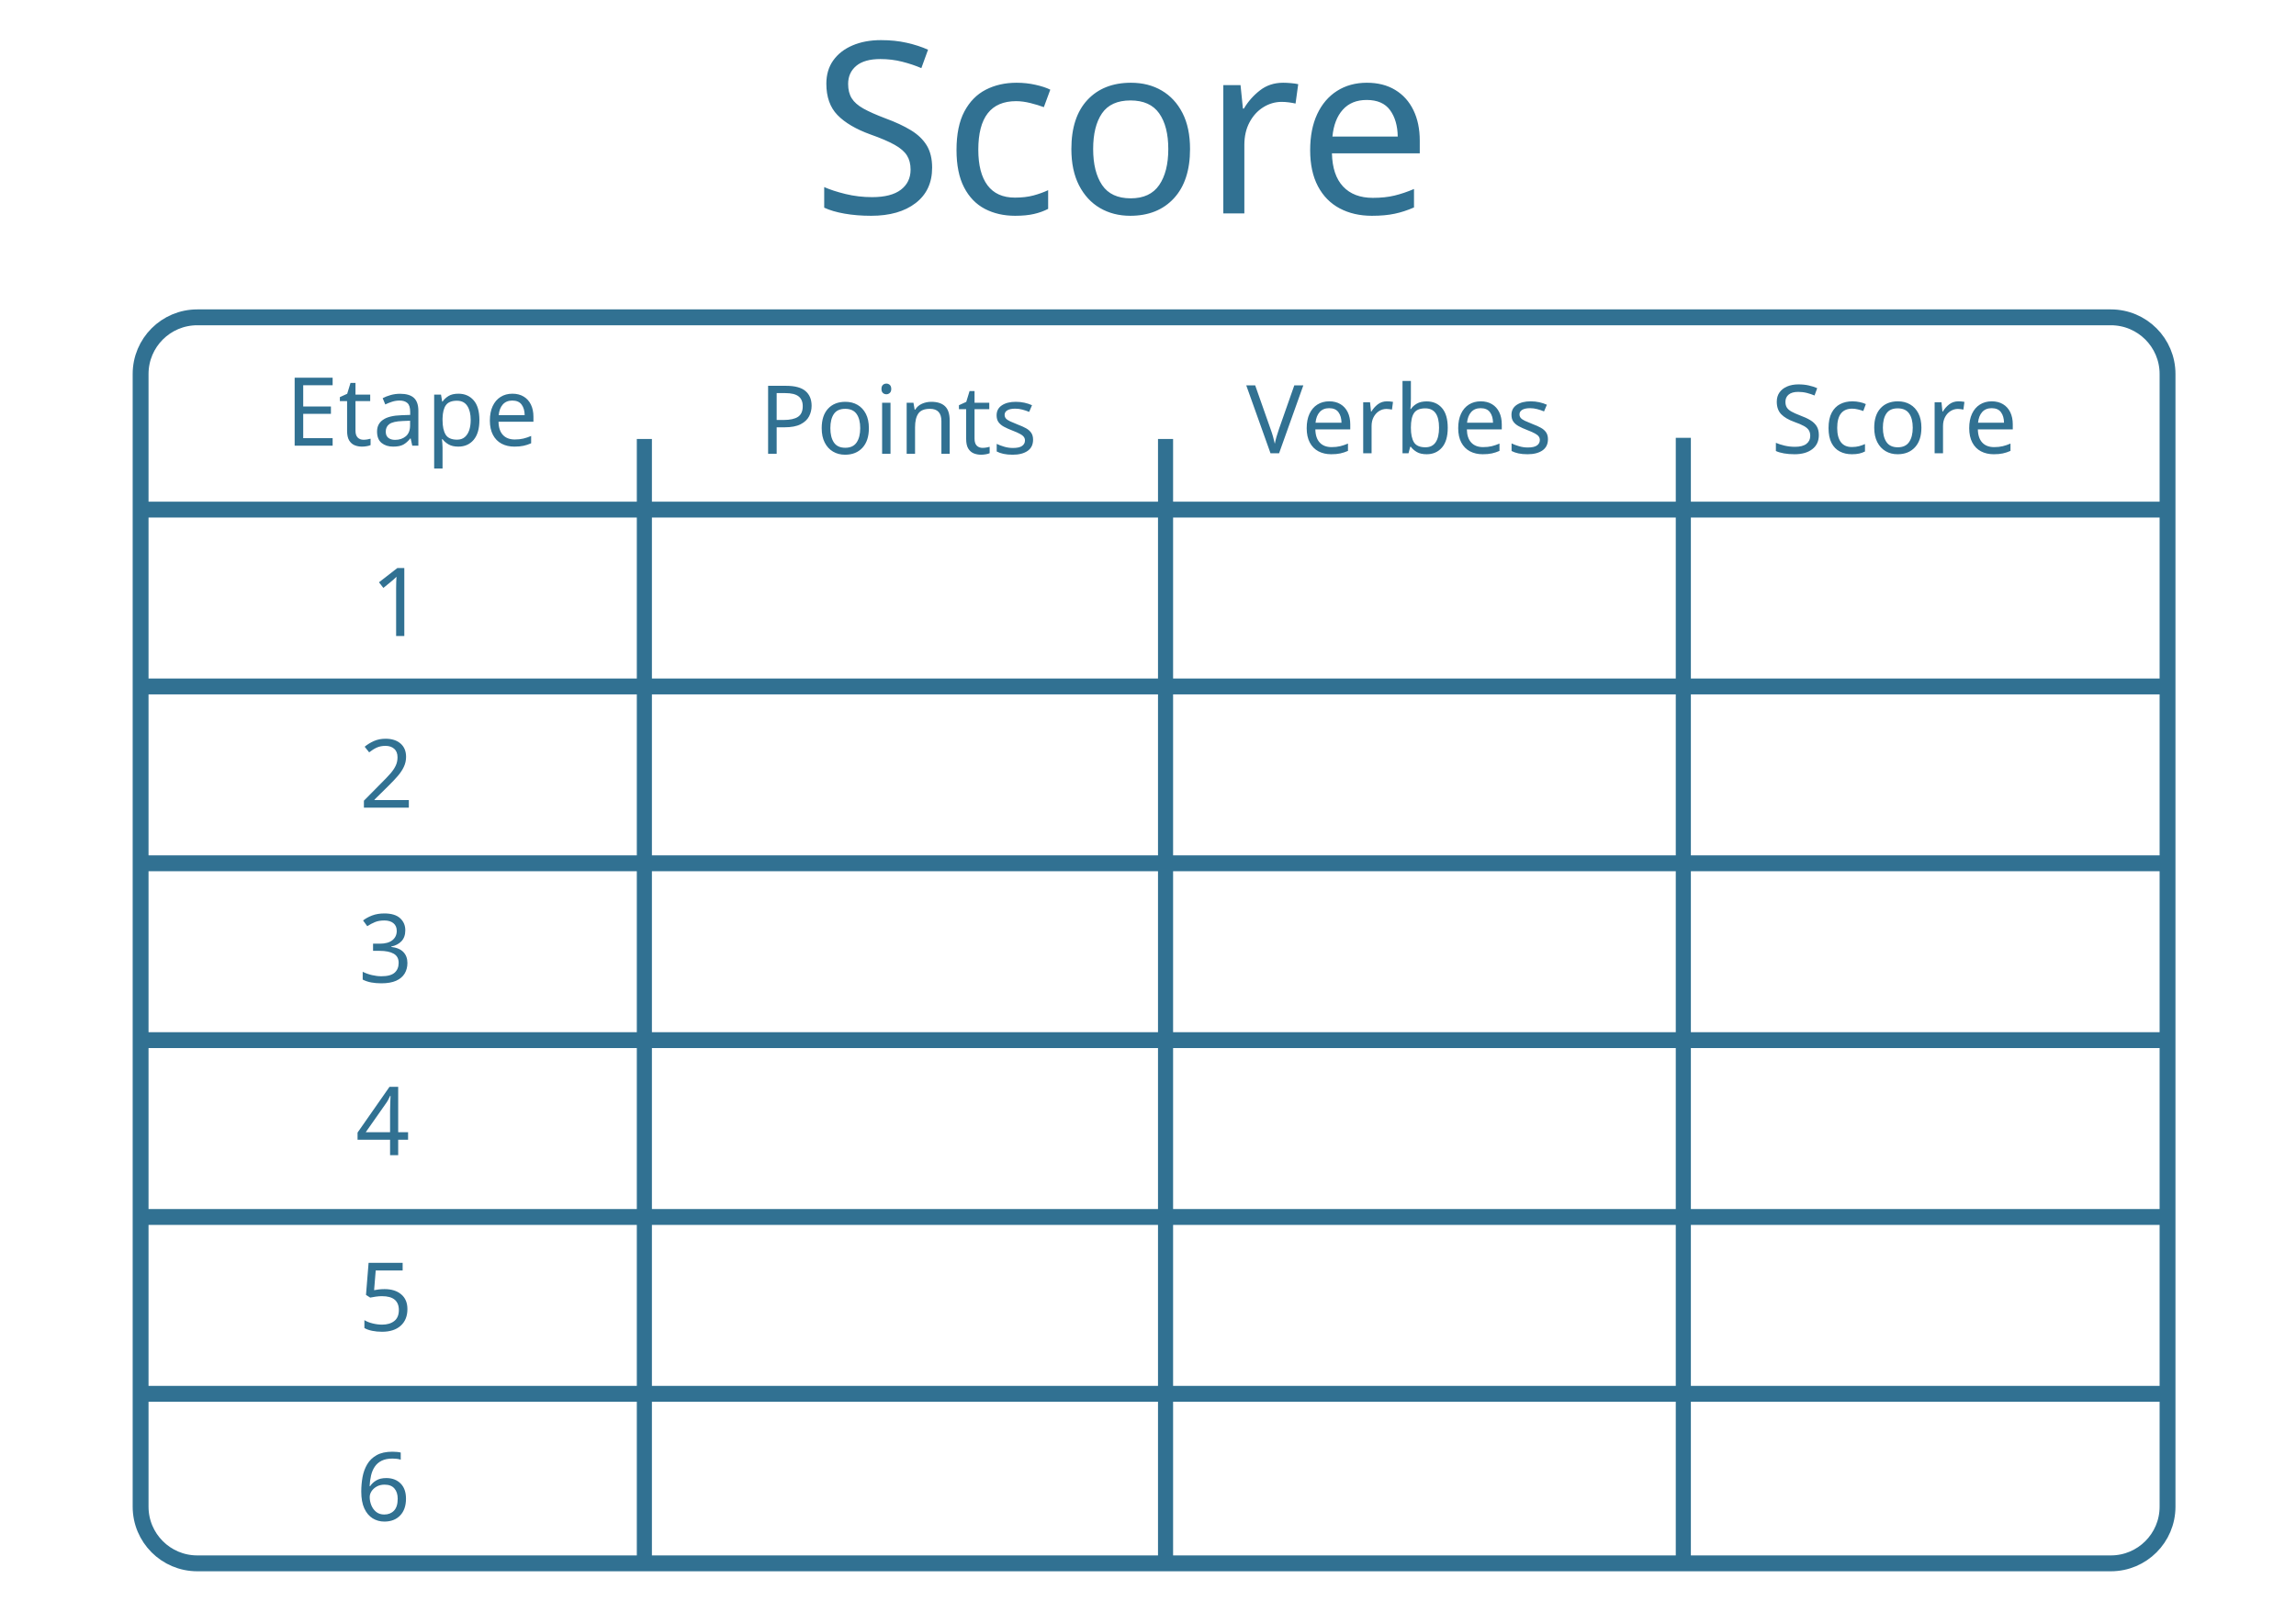
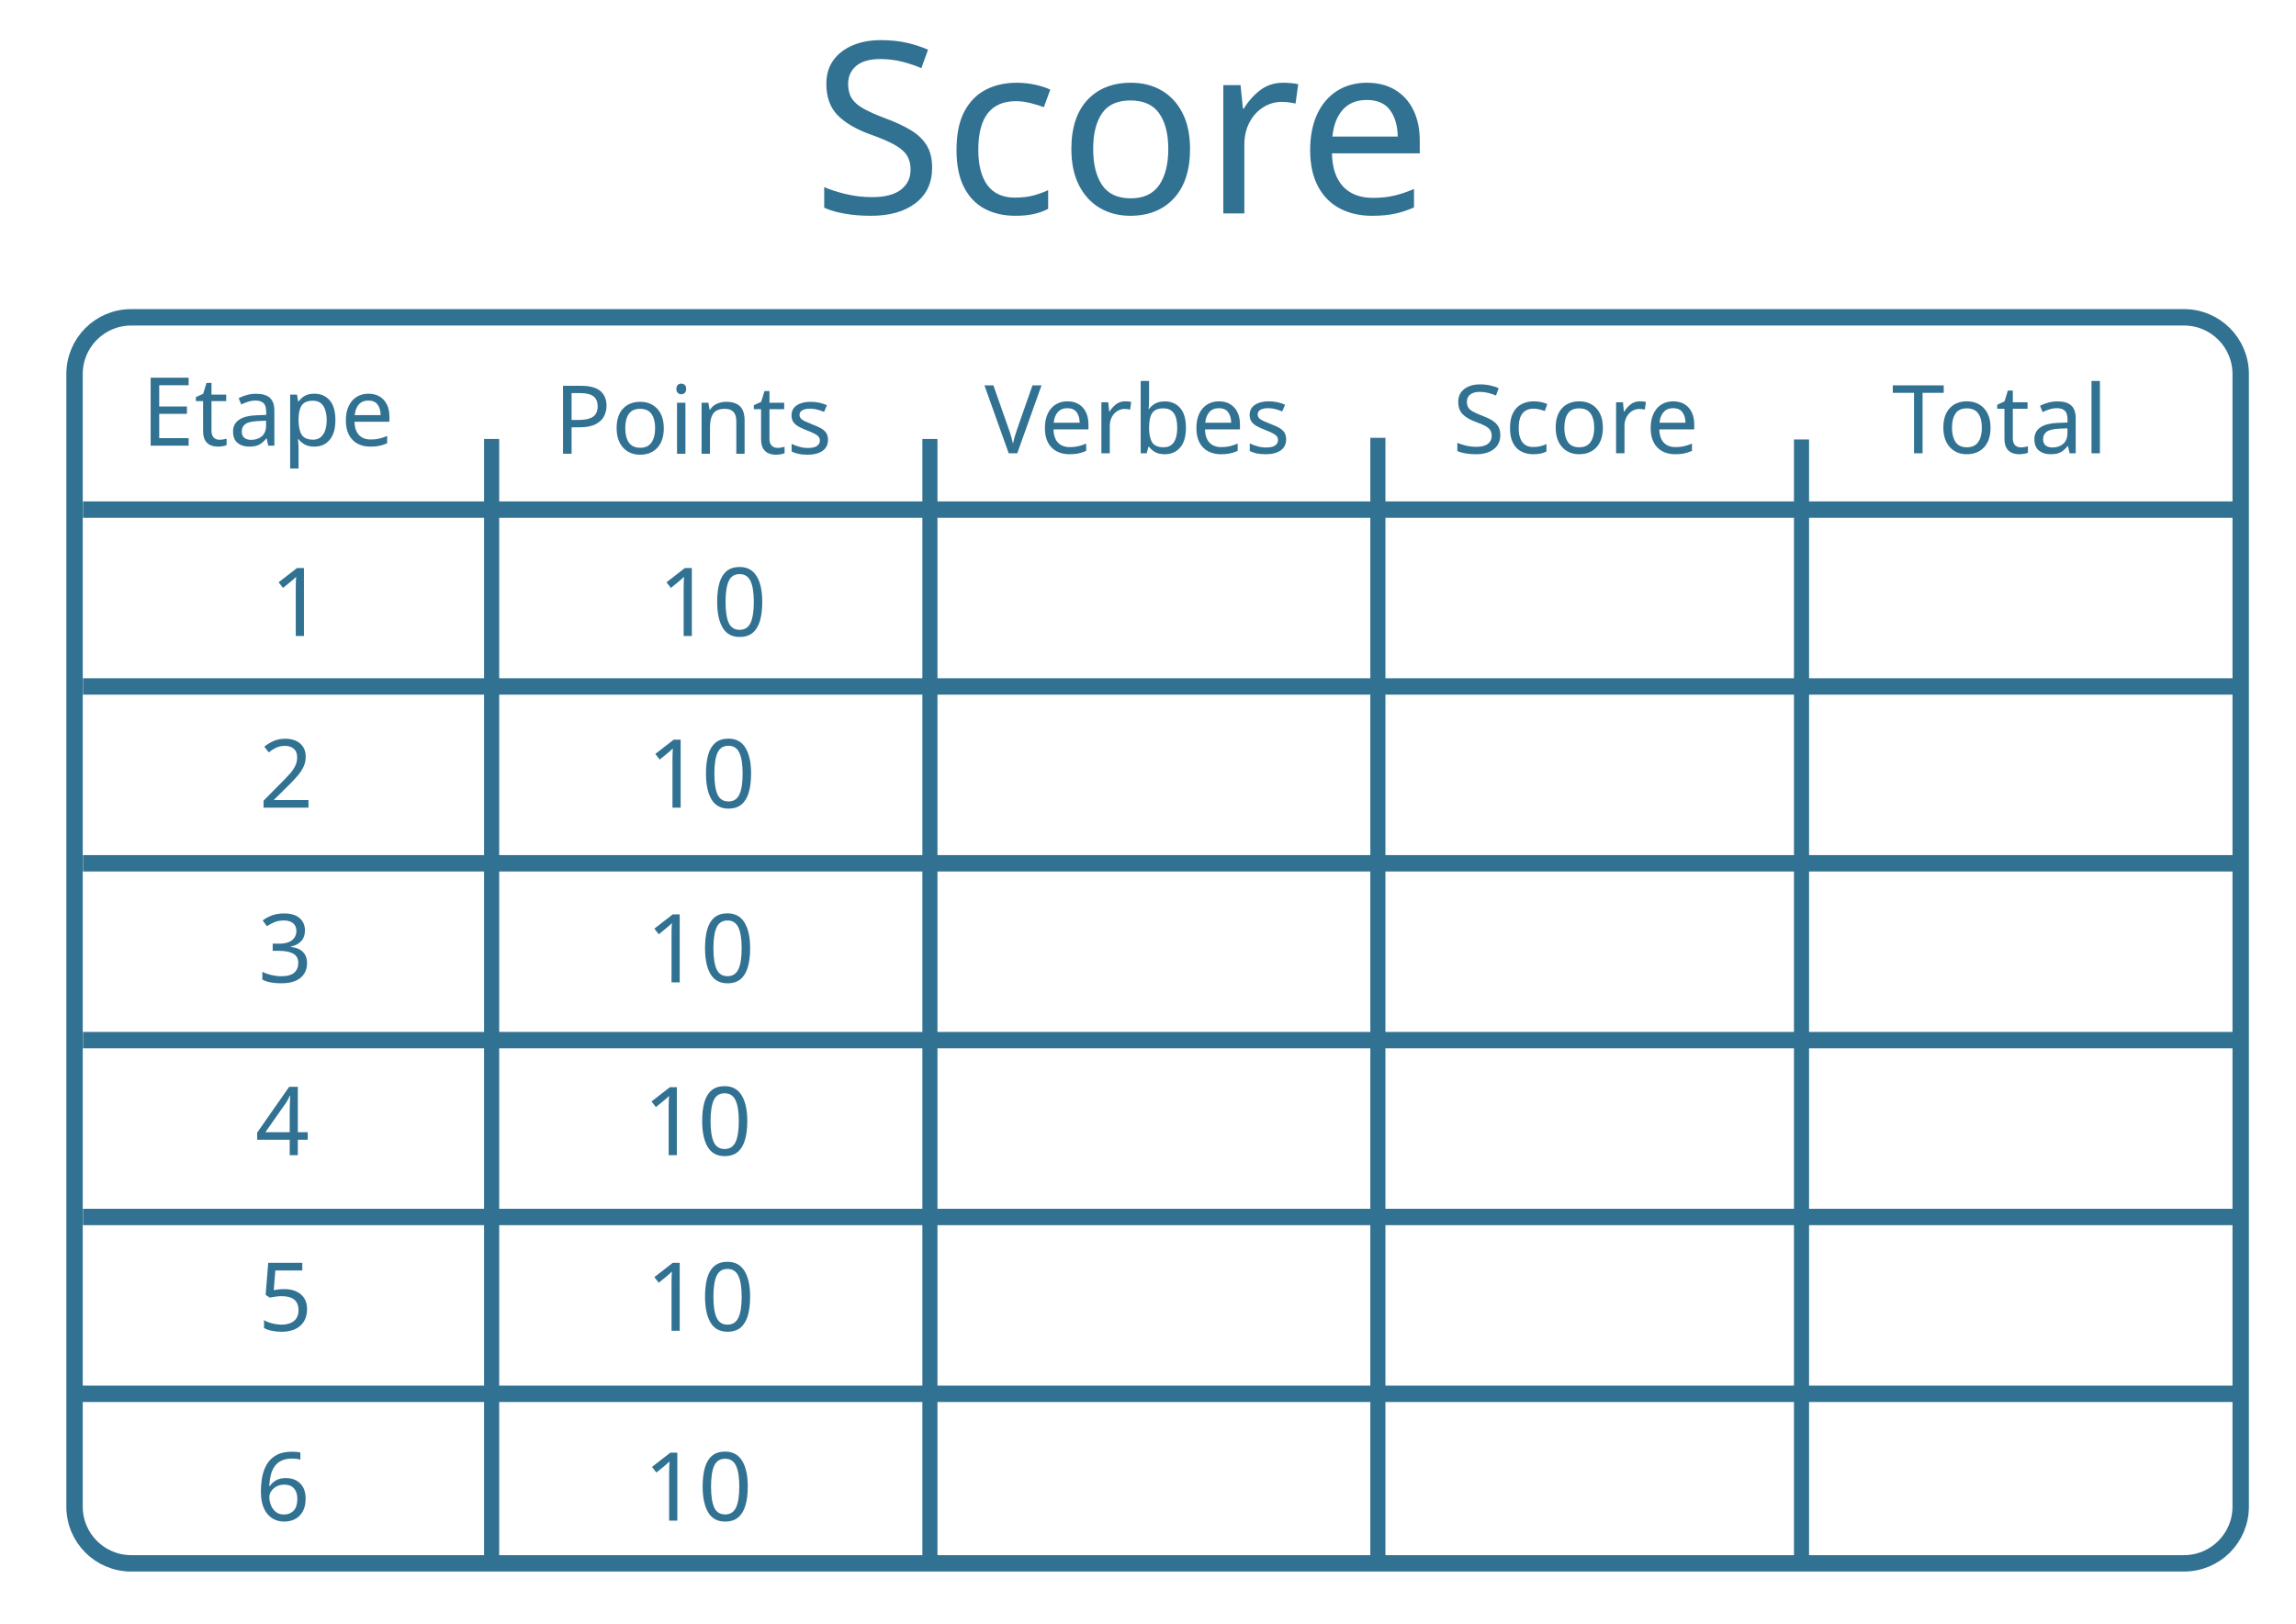
<svg xmlns="http://www.w3.org/2000/svg" width="1052.362" height="744.094" id="svg3208" version="1.1">
  <defs id="defs3210" />
  <g id="layer1" transform="translate(0,-308.2677)">
    <text xml:space="preserve" style="font-size:109.671px;font-style:normal;font-variant:normal;font-weight:normal;font-stretch:normal;text-align:start;line-height:125%;letter-spacing:0px;word-spacing:0px;writing-mode:lr-tb;text-anchor:start;fill:#317192;fill-opacity:1;stroke:none;font-family:Russo One;-inkscape-font-specification:Russo One" x="372.176" y="406.063" id="text7503">
      <tspan id="tspan7505" x="372.176" y="406.063">Score</tspan>
    </text>
-     <g id="g3475" transform="translate(6,0)">
-       <rect ry="25.965" y="453.691" x="58.446" height="571.008" width="929.036" id="rect9454" style="fill:none;stroke:#317192;stroke-width:7.27;stroke-miterlimit:4;stroke-opacity:1;stroke-dasharray:none;stroke-dashoffset:0" />
-       <path id="rect9454-1" d="m 61.759,541.806 929.036,0" style="fill:none;stroke:#317192;stroke-width:7.27;stroke-miterlimit:4;stroke-opacity:1;stroke-dashoffset:0" />
-       <path id="rect9454-1-0" d="m 61.759,865.97 929.036,0" style="fill:none;stroke:#317192;stroke-width:7.27;stroke-miterlimit:4;stroke-opacity:1;stroke-dashoffset:0" />
-       <path id="rect9454-1-4" d="m 61.759,622.847 929.036,0" style="fill:none;stroke:#317192;stroke-width:7.27;stroke-miterlimit:4;stroke-opacity:1;stroke-dashoffset:0" />
-       <path id="rect9454-1-6" d="m 61.759,703.888 929.036,0" style="fill:none;stroke:#317192;stroke-width:7.27;stroke-miterlimit:4;stroke-opacity:1;stroke-dashoffset:0" />
-       <path id="rect9454-1-5" d="m 61.759,784.929 929.036,0" style="fill:none;stroke:#317192;stroke-width:7.27;stroke-miterlimit:4;stroke-opacity:1;stroke-dashoffset:0" />
-       <text id="text7503-3" y="512.504" x="124.82" style="font-size:43.622px;font-style:normal;font-variant:normal;font-weight:normal;font-stretch:normal;text-align:start;line-height:125%;letter-spacing:0px;word-spacing:0px;writing-mode:lr-tb;text-anchor:start;fill:#317192;fill-opacity:1;stroke:none;font-family:Russo One;-inkscape-font-specification:Russo One" xml:space="preserve">
-         <tspan y="512.504" x="124.82" id="tspan9960">Etape</tspan>
+     <g id="g3180">
+       <rect ry="25.965" y="453.691" x="34.168" height="571.008" width="992.843" id="rect9454" style="fill:none;stroke:#317192;stroke-width:7.516;stroke-miterlimit:4;stroke-opacity:1;stroke-dasharray:none;stroke-dashoffset:0" />
+       <path id="rect9454-1" d="m 38.027,541.806 990.784,0" style="fill:none;stroke:#317192;stroke-width:7.508;stroke-miterlimit:4;stroke-opacity:1;stroke-dashoffset:0" />
+       <path id="rect9454-1-0" d="m 38.027,865.97 990.784,0" style="fill:none;stroke:#317192;stroke-width:7.508;stroke-miterlimit:4;stroke-opacity:1;stroke-dashoffset:0" />
+       <path id="rect9454-1-4" d="m 38.027,622.847 990.784,0" style="fill:none;stroke:#317192;stroke-width:7.508;stroke-miterlimit:4;stroke-opacity:1;stroke-dashoffset:0" />
+       <path id="rect9454-1-6" d="m 38.027,703.888 990.784,0" style="fill:none;stroke:#317192;stroke-width:7.508;stroke-miterlimit:4;stroke-opacity:1;stroke-dashoffset:0" />
+       <path id="rect9454-1-5" d="m 38.027,784.929 990.784,0" style="fill:none;stroke:#317192;stroke-width:7.508;stroke-miterlimit:4;stroke-opacity:1;stroke-dashoffset:0" />
+       <text id="text7503-3" y="512.504" x="64.82" style="font-size:43.622px;font-style:normal;font-variant:normal;font-weight:normal;font-stretch:normal;text-align:start;line-height:125%;letter-spacing:0px;word-spacing:0px;writing-mode:lr-tb;text-anchor:start;fill:#317192;fill-opacity:1;stroke:none;font-family:Russo One;-inkscape-font-specification:Russo One" xml:space="preserve">
+         <tspan y="512.504" x="64.82" id="tspan9960">Etape</tspan>
      </text>
-       <text id="text7503-3-3" y="516.212" x="341.824" style="font-size:43.622px;font-style:normal;font-variant:normal;font-weight:normal;font-stretch:normal;text-align:start;line-height:125%;letter-spacing:0px;word-spacing:0px;writing-mode:lr-tb;text-anchor:start;fill:#317192;fill-opacity:1;stroke:none;font-family:Russo One;-inkscape-font-specification:Russo One" xml:space="preserve">
-         <tspan y="516.212" x="341.824" id="tspan10001">Points</tspan>
+       <text id="text7503-3-3" y="516.212" x="253.824" style="font-size:43.622px;font-style:normal;font-variant:normal;font-weight:normal;font-stretch:normal;text-align:start;line-height:125%;letter-spacing:0px;word-spacing:0px;writing-mode:lr-tb;text-anchor:start;fill:#317192;fill-opacity:1;stroke:none;font-family:Russo One;-inkscape-font-specification:Russo One" xml:space="preserve">
+         <tspan y="516.212" x="253.824" id="tspan10001">Points</tspan>
      </text>
-       <text id="text7503-3-9" y="515.994" x="565.21" style="font-size:43.622px;font-style:normal;font-variant:normal;font-weight:normal;font-stretch:normal;text-align:start;line-height:125%;letter-spacing:0px;word-spacing:0px;writing-mode:lr-tb;text-anchor:start;fill:#317192;fill-opacity:1;stroke:none;font-family:Russo One;-inkscape-font-specification:Russo One" xml:space="preserve">
-         <tspan y="515.994" x="565.21" id="tspan10003">Verbes</tspan>
+       <text id="text7503-3-9" y="515.994" x="451.21" style="font-size:43.622px;font-style:normal;font-variant:normal;font-weight:normal;font-stretch:normal;text-align:start;line-height:125%;letter-spacing:0px;word-spacing:0px;writing-mode:lr-tb;text-anchor:start;fill:#317192;fill-opacity:1;stroke:none;font-family:Russo One;-inkscape-font-specification:Russo One" xml:space="preserve">
+         <tspan y="515.994" x="451.21" id="tspan10003">Verbes</tspan>
      </text>
-       <text id="text7503-3-6" y="515.994" x="805.751" style="font-size:43.622px;font-style:normal;font-variant:normal;font-weight:normal;font-stretch:normal;text-align:start;line-height:125%;letter-spacing:0px;word-spacing:0px;writing-mode:lr-tb;text-anchor:start;fill:#317192;fill-opacity:1;stroke:none;font-family:Russo One;-inkscape-font-specification:Russo One" xml:space="preserve">
-         <tspan y="515.994" x="805.751" id="tspan10005">Score</tspan>
+       <text id="text7503-3-6" y="515.994" x="665.751" style="font-size:43.622px;font-style:normal;font-variant:normal;font-weight:normal;font-stretch:normal;text-align:start;line-height:125%;letter-spacing:0px;word-spacing:0px;writing-mode:lr-tb;text-anchor:start;fill:#317192;fill-opacity:1;stroke:none;font-family:Russo One;-inkscape-font-specification:Russo One" xml:space="preserve">
+         <tspan y="515.994" x="665.751" id="tspan10005">Score</tspan>
      </text>
-       <path id="rect9454-1-0-7" d="m 57.735,947.011 929.036,0" style="fill:none;stroke:#317192;stroke-width:7.27;stroke-miterlimit:4;stroke-opacity:1;stroke-dashoffset:0" />
-       <path id="rect9454-1-7-6" d="m 765.544,508.908 0,516.819" style="fill:none;stroke:#317192;stroke-width:6.917;stroke-miterlimit:4;stroke-opacity:1;stroke-dashoffset:0" />
-       <path id="rect9454-1-7-6-6" d="m 528.225,509.44 0,516.819" style="fill:none;stroke:#317192;stroke-width:6.917;stroke-miterlimit:4;stroke-opacity:1;stroke-dashoffset:0" />
-       <path id="rect9454-1-7-6-0" d="m 289.342,509.44 0,516.819" style="fill:none;stroke:#317192;stroke-width:6.917;stroke-miterlimit:4;stroke-opacity:1;stroke-dashoffset:0" />
-       <text id="text7503-3-64" y="599.722" x="163.83" style="font-size:43.622px;font-style:normal;font-variant:normal;font-weight:normal;font-stretch:normal;text-align:start;line-height:125%;letter-spacing:0px;word-spacing:0px;writing-mode:lr-tb;text-anchor:start;fill:#317192;fill-opacity:1;stroke:none;font-family:Russo One;-inkscape-font-specification:Russo One" xml:space="preserve">
-         <tspan y="599.722" x="163.83" id="tspan10090">1</tspan>
+       <path id="rect9454-1-0-7" d="m 33.735,947.011 990.784,0" style="fill:none;stroke:#317192;stroke-width:7.508;stroke-miterlimit:4;stroke-opacity:1;stroke-dashoffset:0" />
+       <path id="rect9454-1-7-6" d="m 631.544,508.908 0,516.819" style="fill:none;stroke:#317192;stroke-width:6.917;stroke-miterlimit:4;stroke-opacity:1;stroke-dashoffset:0" />
+       <path id="rect9454-1-7-6-6" d="m 426.225,509.44 0,516.819" style="fill:none;stroke:#317192;stroke-width:6.917;stroke-miterlimit:4;stroke-opacity:1;stroke-dashoffset:0" />
+       <path id="rect9454-1-7-6-0" d="m 225.342,509.44 0,516.819" style="fill:none;stroke:#317192;stroke-width:6.917;stroke-miterlimit:4;stroke-opacity:1;stroke-dashoffset:0" />
+       <g transform="translate(-46,0)" id="g3086">
+         <text xml:space="preserve" style="font-size:43.622px;font-style:normal;font-variant:normal;font-weight:normal;font-stretch:normal;text-align:start;line-height:125%;letter-spacing:0px;word-spacing:0px;writing-mode:lr-tb;text-anchor:start;fill:#317192;fill-opacity:1;stroke:none;font-family:Russo One;-inkscape-font-specification:Russo One" x="169.83" y="599.722" id="text7503-3-64">
+           <tspan id="tspan10090" x="169.83" y="599.722">1</tspan>
+         </text>
+         <text xml:space="preserve" style="font-size:43.622px;font-style:normal;font-variant:normal;font-weight:normal;font-stretch:normal;text-align:start;line-height:125%;letter-spacing:0px;word-spacing:0px;writing-mode:lr-tb;text-anchor:start;fill:#317192;fill-opacity:1;stroke:none;font-family:Russo One;-inkscape-font-specification:Russo One" x="164.704" y="678.387" id="text7503-3-64-8">
+           <tspan id="tspan10149" x="164.704" y="678.387">2</tspan>
+         </text>
+         <text xml:space="preserve" style="font-size:43.622px;font-style:normal;font-variant:normal;font-weight:normal;font-stretch:normal;text-align:start;line-height:125%;letter-spacing:0px;word-spacing:0px;writing-mode:lr-tb;text-anchor:start;fill:#317192;fill-opacity:1;stroke:none;font-family:Russo One;-inkscape-font-specification:Russo One" x="164.268" y="758.449" id="text7503-3-64-9">
+           <tspan id="tspan10151" x="164.268" y="758.449">3</tspan>
+         </text>
+         <text xml:space="preserve" style="font-size:43.622px;font-style:normal;font-variant:normal;font-weight:normal;font-stretch:normal;text-align:start;line-height:125%;letter-spacing:0px;word-spacing:0px;writing-mode:lr-tb;text-anchor:start;fill:#317192;fill-opacity:1;stroke:none;font-family:Russo One;-inkscape-font-specification:Russo One" x="162.959" y="837.644" id="text7503-3-64-0">
+           <tspan id="tspan10153" x="162.959" y="837.644">4</tspan>
+         </text>
+         <text xml:space="preserve" style="font-size:43.622px;font-style:normal;font-variant:normal;font-weight:normal;font-stretch:normal;text-align:start;line-height:125%;letter-spacing:0px;word-spacing:0px;writing-mode:lr-tb;text-anchor:start;fill:#317192;fill-opacity:1;stroke:none;font-family:Russo One;-inkscape-font-specification:Russo One" x="164.268" y="918.137" id="text7503-3-64-6">
+           <tspan id="tspan10155" x="164.268" y="918.137">5</tspan>
+         </text>
+         <text xml:space="preserve" style="font-size:43.622px;font-style:normal;font-variant:normal;font-weight:normal;font-stretch:normal;text-align:start;line-height:125%;letter-spacing:0px;word-spacing:0px;writing-mode:lr-tb;text-anchor:start;fill:#317192;fill-opacity:1;stroke:none;font-family:Russo One;-inkscape-font-specification:Russo One" x="163.177" y="1005.122" id="text7503-3-64-80">
+           <tspan id="tspan10157" x="163.177" y="1005.122">6</tspan>
+         </text>
+       </g>
+       <text id="text7503-3-6-7" y="515.994" x="867.119" style="font-size:43.622px;font-style:normal;font-variant:normal;font-weight:normal;font-stretch:normal;text-align:start;line-height:125%;letter-spacing:0px;word-spacing:0px;writing-mode:lr-tb;text-anchor:start;fill:#317192;fill-opacity:1;stroke:none;font-family:Russo One;-inkscape-font-specification:Russo One" xml:space="preserve">
+         <tspan y="515.994" x="867.119" id="tspan3066">Total</tspan>
      </text>
-       <text id="text7503-3-64-8" y="678.387" x="158.704" style="font-size:43.622px;font-style:normal;font-variant:normal;font-weight:normal;font-stretch:normal;text-align:start;line-height:125%;letter-spacing:0px;word-spacing:0px;writing-mode:lr-tb;text-anchor:start;fill:#317192;fill-opacity:1;stroke:none;font-family:Russo One;-inkscape-font-specification:Russo One" xml:space="preserve">
-         <tspan y="678.387" x="158.704" id="tspan10149">2</tspan>
-       </text>
-       <text id="text7503-3-64-9" y="758.449" x="158.268" style="font-size:43.622px;font-style:normal;font-variant:normal;font-weight:normal;font-stretch:normal;text-align:start;line-height:125%;letter-spacing:0px;word-spacing:0px;writing-mode:lr-tb;text-anchor:start;fill:#317192;fill-opacity:1;stroke:none;font-family:Russo One;-inkscape-font-specification:Russo One" xml:space="preserve">
-         <tspan y="758.449" x="158.268" id="tspan10151">3</tspan>
-       </text>
-       <text id="text7503-3-64-0" y="837.644" x="156.959" style="font-size:43.622px;font-style:normal;font-variant:normal;font-weight:normal;font-stretch:normal;text-align:start;line-height:125%;letter-spacing:0px;word-spacing:0px;writing-mode:lr-tb;text-anchor:start;fill:#317192;fill-opacity:1;stroke:none;font-family:Russo One;-inkscape-font-specification:Russo One" xml:space="preserve">
-         <tspan y="837.644" x="156.959" id="tspan10153">4</tspan>
-       </text>
-       <text id="text7503-3-64-6" y="918.137" x="158.268" style="font-size:43.622px;font-style:normal;font-variant:normal;font-weight:normal;font-stretch:normal;text-align:start;line-height:125%;letter-spacing:0px;word-spacing:0px;writing-mode:lr-tb;text-anchor:start;fill:#317192;fill-opacity:1;stroke:none;font-family:Russo One;-inkscape-font-specification:Russo One" xml:space="preserve">
-         <tspan y="918.137" x="158.268" id="tspan10155">5</tspan>
-       </text>
-       <text id="text7503-3-64-80" y="1005.122" x="157.177" style="font-size:43.622px;font-style:normal;font-variant:normal;font-weight:normal;font-stretch:normal;text-align:start;line-height:125%;letter-spacing:0px;word-spacing:0px;writing-mode:lr-tb;text-anchor:start;fill:#317192;fill-opacity:1;stroke:none;font-family:Russo One;-inkscape-font-specification:Russo One" xml:space="preserve">
-         <tspan y="1005.122" x="157.177" id="tspan10157">6</tspan>
-       </text>
+       <path id="rect9454-1-7-6-4" d="m 825.714,509.667 0,516.819" style="fill:none;stroke:#317192;stroke-width:6.917;stroke-miterlimit:4;stroke-opacity:1;stroke-dashoffset:0" />
+       <g transform="translate(-18,0)" id="g3166">
+         <text xml:space="preserve" style="font-size:43.622px;font-style:normal;font-variant:normal;font-weight:normal;font-stretch:normal;text-align:start;line-height:125%;letter-spacing:0px;word-spacing:0px;writing-mode:lr-tb;text-anchor:start;fill:#317192;fill-opacity:1;stroke:none;font-family:Russo One;-inkscape-font-specification:Russo One" x="319.618" y="599.722" id="text7503-3-64-7">
+           <tspan id="tspan10090-4" x="319.618" y="599.722">10</tspan>
+         </text>
+         <text xml:space="preserve" style="font-size:43.622px;font-style:normal;font-variant:normal;font-weight:normal;font-stretch:normal;text-align:start;line-height:125%;letter-spacing:0px;word-spacing:0px;writing-mode:lr-tb;text-anchor:start;fill:#317192;fill-opacity:1;stroke:none;font-family:Russo One;-inkscape-font-specification:Russo One" x="314.492" y="678.387" id="text7503-3-64-8-4">
+           <tspan id="tspan10149-8" x="314.492" y="678.387">10</tspan>
+         </text>
+         <text xml:space="preserve" style="font-size:43.622px;font-style:normal;font-variant:normal;font-weight:normal;font-stretch:normal;text-align:start;line-height:125%;letter-spacing:0px;word-spacing:0px;writing-mode:lr-tb;text-anchor:start;fill:#317192;fill-opacity:1;stroke:none;font-family:Russo One;-inkscape-font-specification:Russo One" x="314.056" y="758.449" id="text7503-3-64-9-4">
+           <tspan id="tspan10151-7" x="314.056" y="758.449">10</tspan>
+         </text>
+         <text xml:space="preserve" style="font-size:43.622px;font-style:normal;font-variant:normal;font-weight:normal;font-stretch:normal;text-align:start;line-height:125%;letter-spacing:0px;word-spacing:0px;writing-mode:lr-tb;text-anchor:start;fill:#317192;fill-opacity:1;stroke:none;font-family:Russo One;-inkscape-font-specification:Russo One" x="312.748" y="837.644" id="text7503-3-64-0-1">
+           <tspan id="tspan10153-0" x="312.748" y="837.644">10</tspan>
+         </text>
+         <text xml:space="preserve" style="font-size:43.622px;font-style:normal;font-variant:normal;font-weight:normal;font-stretch:normal;text-align:start;line-height:125%;letter-spacing:0px;word-spacing:0px;writing-mode:lr-tb;text-anchor:start;fill:#317192;fill-opacity:1;stroke:none;font-family:Russo One;-inkscape-font-specification:Russo One" x="314.056" y="918.137" id="text7503-3-64-6-2">
+           <tspan id="tspan10155-0" x="314.056" y="918.137">10</tspan>
+         </text>
+         <text xml:space="preserve" style="font-size:43.622px;font-style:normal;font-variant:normal;font-weight:normal;font-stretch:normal;text-align:start;line-height:125%;letter-spacing:0px;word-spacing:0px;writing-mode:lr-tb;text-anchor:start;fill:#317192;fill-opacity:1;stroke:none;font-family:Russo One;-inkscape-font-specification:Russo One" x="312.966" y="1005.122" id="text7503-3-64-80-8">
+           <tspan id="tspan10157-2" x="312.966" y="1005.122">10</tspan>
+         </text>
+       </g>
    </g>
  </g>
</svg>
